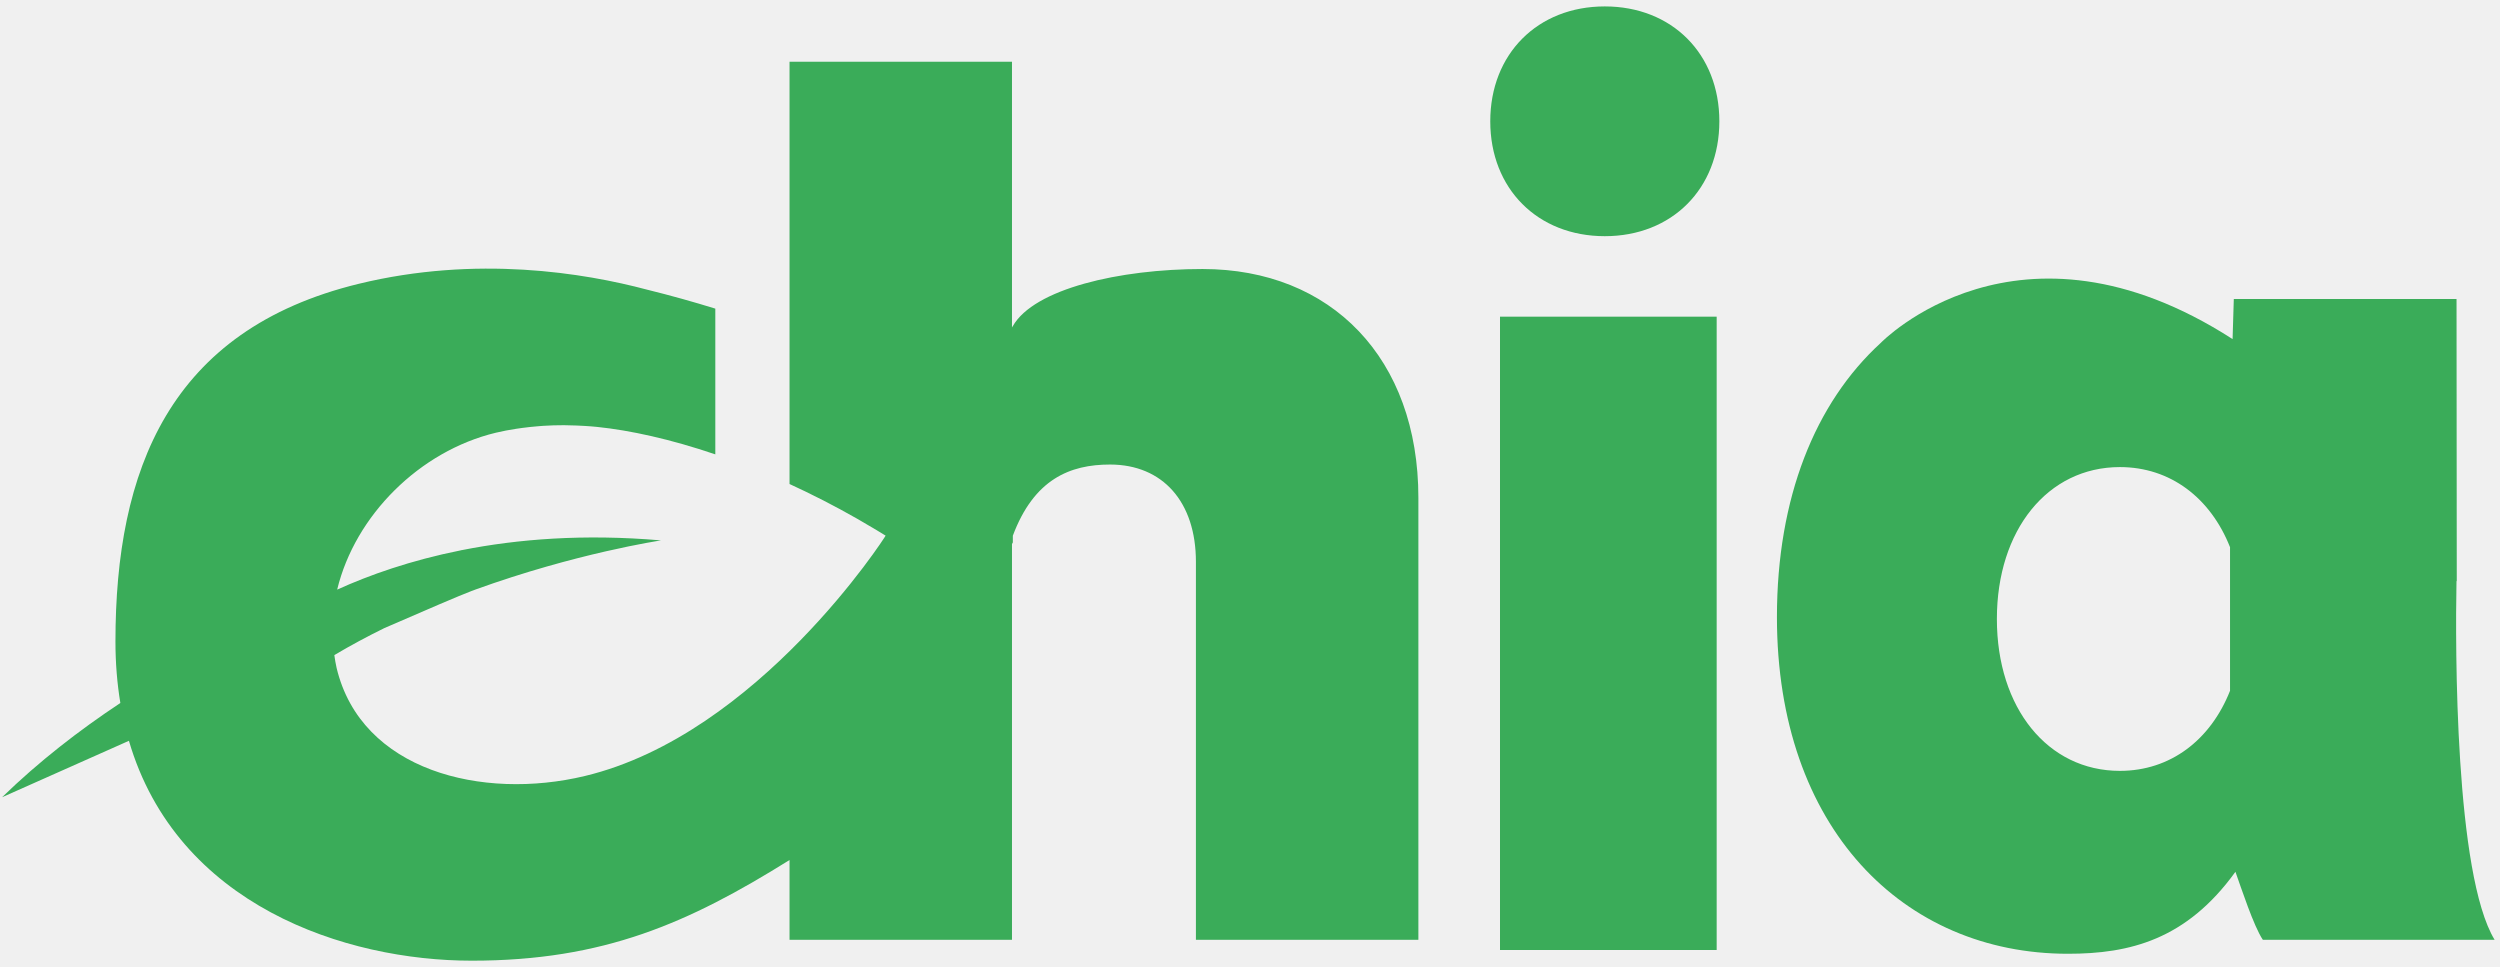
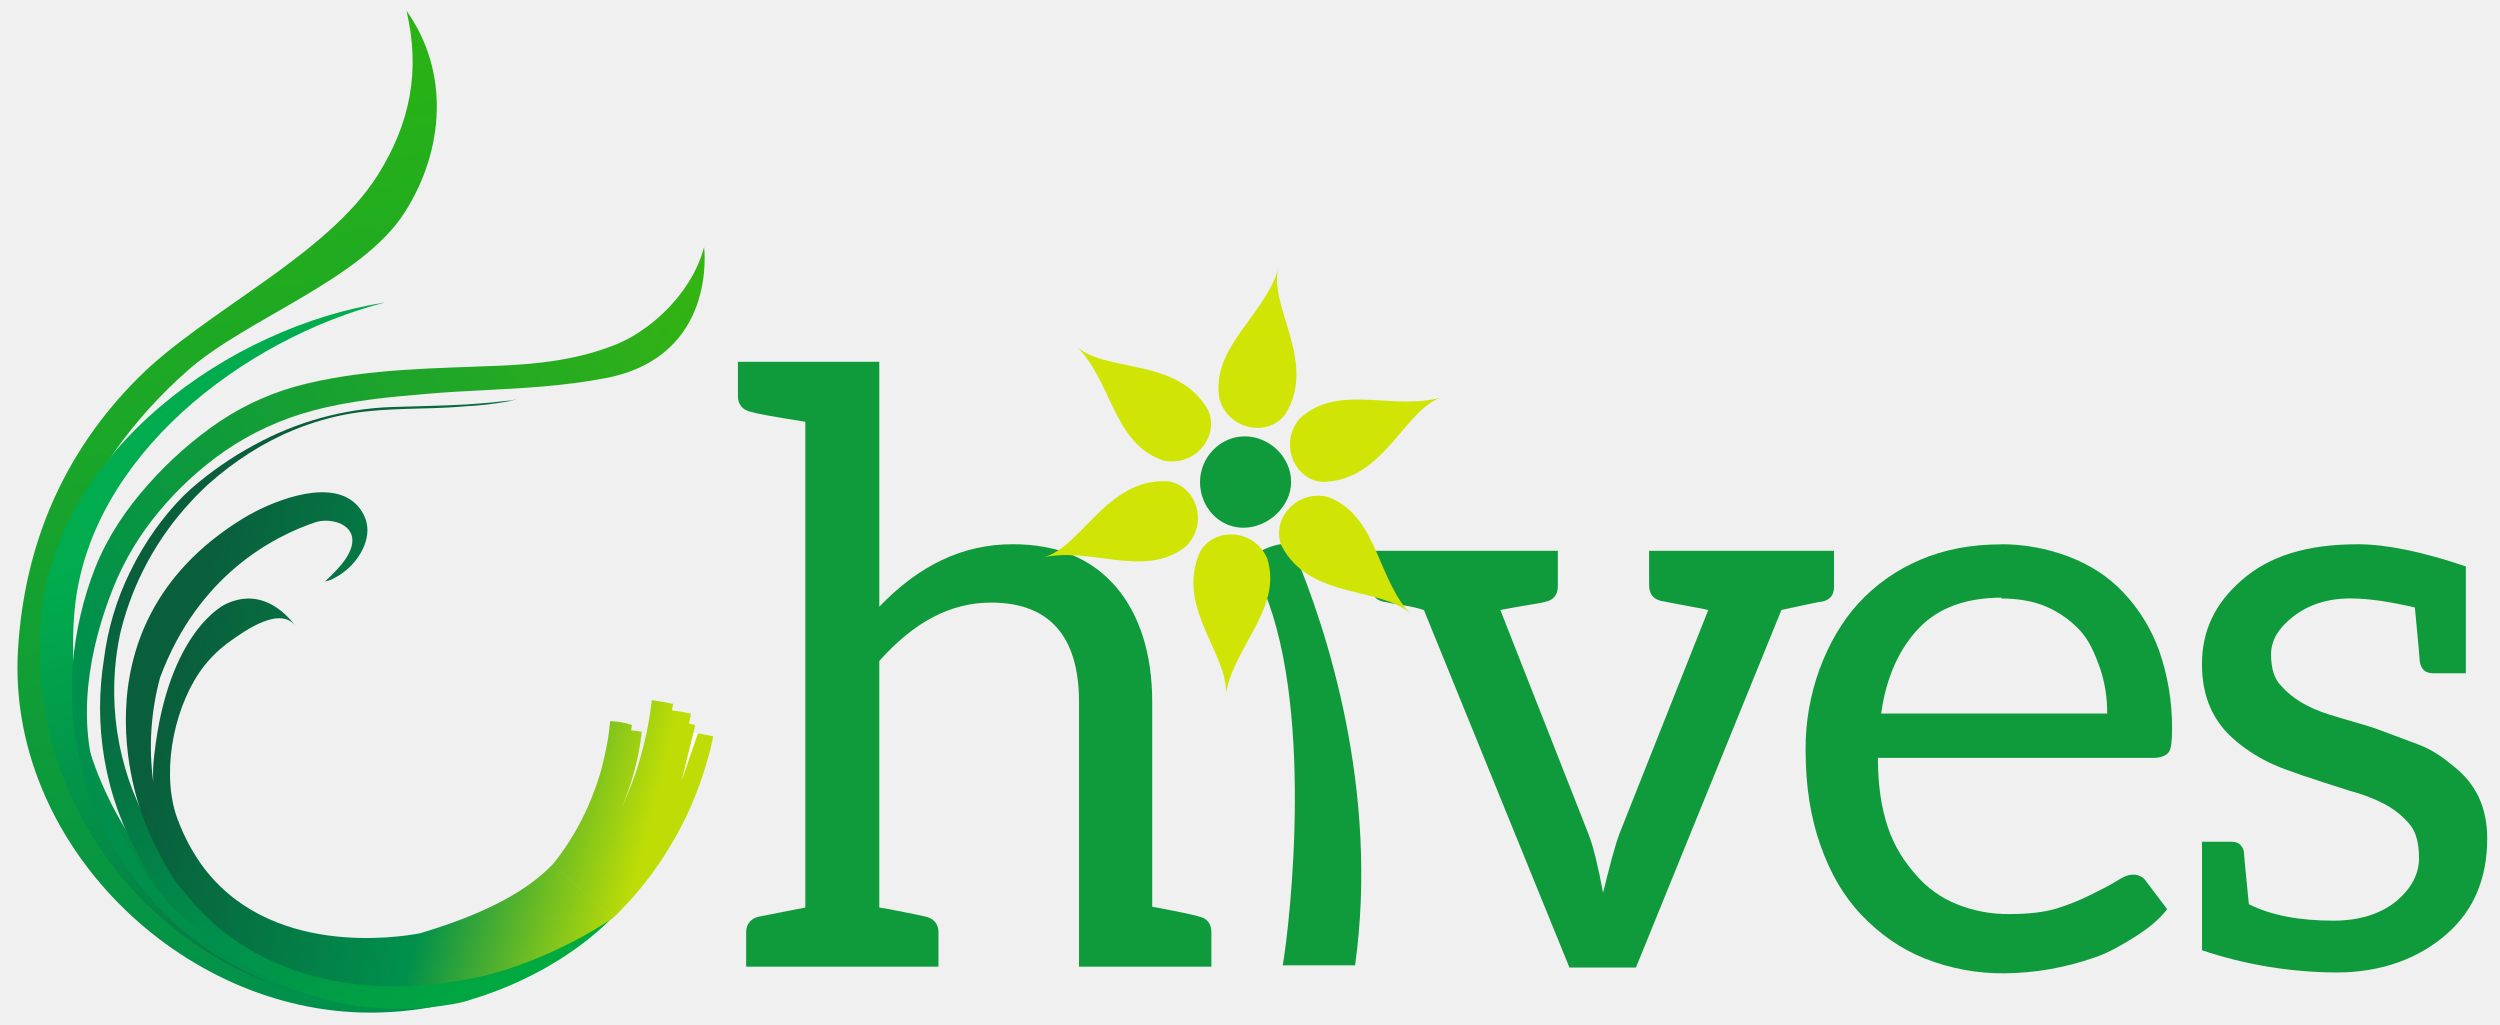
- <svg xmlns="http://www.w3.org/2000/svg" width="150px" height="58px" viewBox="0 0 150 58" version="1.1">
-   <g id="Community" stroke="none" stroke-width="1" fill="none" fill-rule="evenodd">
-     <g transform="translate(-189, -1096)" fill="#3AAC59" fill-rule="nonzero" id="footer">
-       <g transform="translate(0, 988)">
-         <g id="Group-14" transform="translate(189, 108)">
-           <g id="chia-logo-(1)">
-             <polygon id="Rectangle-path" points="90 19 103 19 103 57 90 57" />
-             <g id="Group">
-               <path d="M72.151,16.141 C67.153,16.141 62.042,17.337 60.77,19.564 C60.753,19.593 60.736,19.619 60.719,19.648 L60.719,3.704 L47.372,3.704 L47.372,28.997 L47.372,29.041 C48.699,29.649 50.061,30.344 51.439,31.129 C51.905,31.396 52.299,31.63 52.59,31.805 C52.772,31.914 52.955,32.024 53.137,32.138 C53.156,32.15 45.507,44.059 35.092,46.56 C28.938,48.039 21.668,46.249 20.196,40.075 C20.134,39.82 20.1,39.563 20.06,39.306 C21.041,38.722 22.045,38.186 23.054,37.689 C25.603,36.578 27.548,35.745 28.285,35.463 C28.349,35.439 28.415,35.414 28.479,35.391 C28.48,35.391 28.482,35.39 28.482,35.39 C28.483,35.39 28.483,35.389 28.484,35.388 C34.562,33.184 39.663,32.424 39.663,32.424 C35.03,32.023 31.053,32.346 27.724,33.005 C27.722,33.004 27.719,33.003 27.719,33.003 C27.719,33.003 27.694,33.009 27.649,33.02 C24.635,33.624 22.155,34.502 20.23,35.378 C21.303,30.929 25.174,27.063 29.756,25.962 C30.158,25.865 30.566,25.791 30.976,25.727 C31.094,25.709 31.211,25.693 31.329,25.677 C31.647,25.634 31.967,25.6 32.289,25.574 C32.391,25.566 32.495,25.555 32.598,25.55 C33.009,25.524 33.422,25.511 33.836,25.512 C33.918,25.513 33.999,25.517 34.08,25.518 C34.424,25.523 34.767,25.536 35.111,25.558 C35.233,25.566 35.354,25.574 35.475,25.583 C35.595,25.593 35.716,25.604 35.836,25.616 C37.809,25.82 40.232,26.349 42.919,27.262 L42.919,18.518 C41.622,18.117 40.247,17.729 38.819,17.378 C35.055,16.375 28.591,15.307 21.522,17.029 C10.151,19.8 6.927,28.212 6.927,38.492 C6.927,39.801 7.031,41.027 7.221,42.18 C4.752,43.815 2.328,45.692 0.124,47.835 C0.124,47.835 3.404,46.372 7.735,44.448 C10.627,54.32 20.713,57.641 28.308,57.641 C36.229,57.641 41.314,55.38 47.372,51.601 L47.372,56.388 L60.719,56.388 L60.719,32.64 C60.736,32.609 60.753,32.578 60.77,32.546 L60.77,32.143 C62.04,28.748 64.2,27.872 66.6,27.872 C69.773,27.872 71.755,30.126 71.755,33.706 L71.755,56.388 L85.103,56.388 L85.103,29.862 C85.103,21.51 79.882,16.141 72.151,16.141" id="Shape" />
-               <path d="M96.288,0.385 C92.258,0.385 89.416,3.235 89.416,7.279 C89.416,11.322 92.258,14.171 96.288,14.171 C100.318,14.171 103.161,11.322 103.161,7.279 C103.161,3.235 100.318,0.385 96.288,0.385" id="Shape" />
-               <path d="M147.39,34.867 L147.406,34.867 L147.392,17.94 L134.028,17.94 L133.955,20.346 C121.065,12.041 112.836,20.582 112.836,20.582 C108.9,24.186 106.616,29.877 106.616,37.022 C106.616,49.69 114.208,57.226 124.077,57.226 C127.776,57.226 131.184,56.388 134.126,52.308 C134.467,53.26 135.227,55.588 135.771,56.388 L149.677,56.388 C147.293,52.463 147.313,38.853 147.39,34.867 M127.193,46.252 C122.865,46.252 119.813,42.484 119.813,37.139 C119.813,31.794 122.865,28.025 127.193,28.025 C130.228,28.025 132.634,29.88 133.802,32.831 L133.802,41.446 C132.635,44.397 130.228,46.252 127.193,46.252" id="Shape" />
-             </g>
-           </g>
-         </g>
-       </g>
-     </g>
-   </g>
+ <svg xmlns="http://www.w3.org/2000/svg" xmlns:xlink="http://www.w3.org/1999/xlink" id="Layer_13" data-name="Layer 13" viewBox="0 0 1750.64 717.46">
+   <defs>
+     <style>.cls-1{fill:url(#未命名的渐变_53);}.cls-2{fill:url(#linear-gradient);}.cls-3{fill:url(#未命名的渐变_68);}.cls-4{fill:url(#linear-gradient-2);}.cls-5{fill:url(#linear-gradient-3);}.cls-6{fill:url(#linear-gradient-4);}.cls-7{fill:url(#linear-gradient-5);}.cls-8{fill:url(#linear-gradient-6);}.cls-9{fill:url(#未命名的渐变_27);}.cls-10{fill:url(#未命名的渐变_12);}.cls-11{fill:#fff;}.cls-12{fill:#0f9a3b;}.cls-13{fill:#e4ea6c;}.cls-14{fill:#d0e505;}</style>
+     <linearGradient id="未命名的渐变_53" x1="226.44" y1="712.81" x2="88.62" y2="-182.97" gradientUnits="userSpaceOnUse">
+       <stop offset="0" stop-color="#00904c" />
+       <stop offset="1" stop-color="#38bf00" />
+     </linearGradient>
+     <linearGradient id="linear-gradient" x1="178.41" y1="725.96" x2="397.4" y2="1155.62" gradientTransform="translate(38.49 -381.63) rotate(5.31)" gradientUnits="userSpaceOnUse">
+       <stop offset="0" stop-color="#00ac4e" />
+       <stop offset="0.34" stop-color="#039048" />
+       <stop offset="1" stop-color="#095e3c" />
+     </linearGradient>
+     <linearGradient id="未命名的渐变_68" x1="163.81" y1="865.93" x2="682.27" y2="476.58" gradientTransform="translate(27.84 -327.72) rotate(4.5)" gradientUnits="userSpaceOnUse">
+       <stop offset="0" stop-color="#00904c" />
+       <stop offset="1" stop-color="#43bf00" />
+     </linearGradient>
+     <linearGradient id="linear-gradient-2" x1="420.84" y1="630.79" x2="418" y2="634.88" gradientUnits="userSpaceOnUse">
+       <stop offset="0" stop-color="#095e3c" />
+       <stop offset="0.6" stop-color="#00904c" />
+       <stop offset="1" stop-color="#f6e906" />
+     </linearGradient>
+     <linearGradient id="linear-gradient-3" x1="413.8" y1="623.61" x2="410.81" y2="627.93" xlink:href="#linear-gradient-2" />
+     <linearGradient id="linear-gradient-4" x1="407.69" y1="617.04" x2="404.18" y2="622.11" xlink:href="#linear-gradient-2" />
+     <linearGradient id="linear-gradient-5" x1="401.25" y1="612.08" x2="398.23" y2="616.44" xlink:href="#linear-gradient-2" />
+     <linearGradient id="linear-gradient-6" x1="641.65" y1="612.39" x2="290.44" y2="201.79" gradientUnits="userSpaceOnUse">
+       <stop offset="0" stop-color="#095e3c" />
+       <stop offset="0.44" stop-color="#00904c" />
+       <stop offset="1" stop-color="#f6e906" />
+     </linearGradient>
+     <linearGradient id="未命名的渐变_27" x1="151.86" y1="350.02" x2="407.66" y2="654.83" gradientUnits="userSpaceOnUse">
+       <stop offset="0" stop-color="#095e3c" />
+       <stop offset="0.6" stop-color="#00904c" />
+       <stop offset="1" stop-color="#00aa3f" />
+     </linearGradient>
+     <linearGradient id="未命名的渐变_12" x1="119.82" y1="487.12" x2="456.14" y2="573.19" gradientUnits="userSpaceOnUse">
+       <stop offset="0" stop-color="#095e3c" />
+       <stop offset="0.6" stop-color="#00904c" />
+       <stop offset="1" stop-color="#bedd06" />
+     </linearGradient>
+   </defs>
+   <path class="cls-1" d="M341.19,694.71a239.84,239.84,0,0,1-82,14.39c-133.08,0-254.83-119.72-246.57-254.48,4.52-73.74,32-137.94,84.29-190.18,46.63-46.58,131.95-85.21,167.57-141.79,22.93-36.43,30-73.12,20.17-115.12,30.22,42.48,26.74,97.28-1.26,141.19-30.23,47.4-110.6,74.26-151.83,110.6C93.39,292.92,62.18,335.48,45,383.55c0,0-27.77,103.31,20.66,195.65,0,0,58.76,114.94,189.84,115.58,0,0,60.7-3.23,74.26-14.21Z" />
+   <path class="cls-2" d="M330,697.89a250,250,0,0,1-52.63.67C140.28,685.81,39.5,564.37,52.24,427.31c10-107.76,118.41-190.19,217.58-215.55C159.63,228.86,39.68,316,28.89,432.1,16.15,569.16,116.93,690.6,254,703.35a249,249,0,0,0,76-4.58C330,698.48,330,698.18,330,697.89Z" />
+   <path class="cls-3" d="M248.19,703C129.37,690.32,41.53,585.24,51,465.37a238.38,238.38,0,0,1,15.74-68c8.6-21.52,21.63-40.86,37-58.1a268.1,268.1,0,0,1,50-44.1,187.32,187.32,0,0,1,61.62-26.7C259.5,258,305,258,350.14,256.08c26.17-1.1,52.46-4.06,77.13-13.31A94.36,94.36,0,0,0,451.33,230s32.08-20.79,41.73-57c0,0,9.84,76.56-68.76,91.74-29,5.59-58.28,7.14-87.67,8.62-11.53.58-23.09,1.21-34.6,2.17-27.92,2.34-56.06,4.74-83.2,12.08a199,199,0,0,0-61.44,28.23A232.3,232.3,0,0,0,111.5,358a198.39,198.39,0,0,0-32.11,53.37c-17.48,43.76-26.39,94.7-9.55,140a243.83,243.83,0,0,0,17,35.92c11.12,19.41,23.22,38.58,40.27,53.42,13.13,11.42,29.17,20.76,45,27.93a271.53,271.53,0,0,0,38,13.68l36.14,7.17Z" />
+   <path class="cls-4" d="M417,628.8c-.34.39-.69.78-1,1.17q3.09,3,6.1,6c.62-.65,1.25-1.29,1.86-1.94" />
+   <path class="cls-5" d="M409.85,621.56c-.44.48-.89,1-1.34,1.43q3.3,3,6.54,6.06c.73-.72,1.47-1.43,2.19-2.16" />
+   <path class="cls-6" d="M403.86,615.18c-.59.72-1.21,1.42-1.81,2.13q3.22,2.76,6.41,5.63c.81-.87,1.63-1.74,2.43-2.62" />
+   <path class="cls-7" d="M397.7,611c-.43.53-.87,1.05-1.3,1.58q2.69,2.21,5.37,4.49c.73-.81,1.48-1.6,2.2-2.41" />
+   <path class="cls-8" d="M355.87,281.88q2.75-.37,5.49-.79C359.52,281.33,357.69,281.6,355.87,281.88Z" />
+   <path class="cls-9" d="M331.46,699.48m-9.39-15.12-1,.14,110.54-45.17s-32.15,39-100.16,60.15m-9.39-15.12c-35.76,3.58-71,1.31-105-11.25a214.53,214.53,0,0,1-52.83-27.92,201.5,201.5,0,0,1-24.6-20.82q-4.93-4.89-9.61-10.15a195.1,195.1,0,0,1-29.76-44.09l-1.87-3.87c-.63-1.29-1.27-2.58-1.8-3.91l-3.34-8-3-8.13c-.95-2.73-1.72-5.52-2.59-8.28a193.83,193.83,0,0,1-7.13-69.28A199,199,0,0,1,84,444.43c.2-.88.4-1.76.62-2.64A205.31,205.31,0,0,1,134,350.89l2.88-3.08c.94-1,2-2,3-3l3-2.92c1-1,2-1.94,3-2.85,18.07-16,38.14-29.15,60.53-38.24a194.35,194.35,0,0,1,19.26-6.67,179.16,179.16,0,0,1,20.81-4.68c25.31-4.13,51.29-2.61,76.81-4.7l3-.26a216,216,0,0,0,27.82-3.14c1.24-.19,2.48-.39,3.71-.6l-1.57.18c3.59-.74,5.35-1.29,5.35-1.29A84.82,84.82,0,0,1,352,281.1l4.18-.62q-5.78.77-11.56,1.34c-5.71.5-12,1-17.76,1.37-17.34,1-34.73,1.22-52.14,1.81a216.55,216.55,0,0,0-97.11,26.81,241.32,241.32,0,0,0-43.81,30.44,133.24,133.24,0,0,0-10.42,10.31,211.06,211.06,0,0,0-14.21,17.53,208.38,208.38,0,0,0-18.2,30.6,192.86,192.86,0,0,0-18.25,61.44q-1.21,7.72-1.88,15.55a212.7,212.7,0,0,0,6.11,71.73c.82,2.88,1.53,5.77,2.43,8.62l2.79,8.47,3.17,8.3c.5,1.39,1.11,2.73,1.71,4.08l1.78,4a217.05,217.05,0,0,0,16.9,30.45,208,208,0,0,0,21,26.49,201.83,201.83,0,0,0,23.93,22,207.57,207.57,0,0,0,51.78,29.87c31,12.57,65.24,17,98.44,13.67,5.25-.53,10.48-1.23,15.68-2.14a84,84,0,0,0,14.93-3.81" />
+   <path class="cls-10" d="M387.09,605.27c.84-1.05,1.69-2.1,2.51-3.17A185.05,185.05,0,0,0,401,585.37a189.14,189.14,0,0,0,9.2-17.24c1.3-2.89,2.62-5.71,3.72-8.55s2.19-5.61,3.18-8.33,1.8-5.42,2.65-8,1.51-5.13,2.11-7.58c1.26-4.89,2.21-9.41,3-13.43l1-5.65.62-4.76.27-2q.09-1,.18-1.87l.28-2.94a47.92,47.92,0,0,1,15.29,2.65l-.25,1.75-.28,2a70.34,70.34,0,0,1,7.41,1l-.24,1.91-.37,3c-.08.58-.16,1.21-.24,1.87l-.36,2.19-.86,5.11-1.24,5.91c-1,4.21-2.16,8.93-3.72,14-.75,2.55-1.72,5.16-2.61,7.88s-2,5.48-3.22,8.3c-.48,1.12-1,2.25-1.45,3.38.64-1.34,1.26-2.69,1.84-4,1.65-3.53,3-7.08,4.43-10.51s2.54-6.85,3.73-10.12,2.16-6.5,3-9.6c1.82-6.19,3.23-11.93,4.36-17l1.47-7.18,1-6.06.43-2.59.31-2.38.49-3.77.31-2.43c7.72,1,12.54,2,14.91,2.55l-.48,2.73-.32,1.83a127.3,127.3,0,0,1,13.33,2.31l-.57,2.78-.76,3.76-.07.36c1.76.36,3.24.72,4.31,1l-.55,2.85-.48,2.46s10.4,1.88,13.74,2.64l-.64,2.85-.83,3.72-.53,2.36-.72,2.75L495,533.54l-2.25,7.38c-1.69,5.25-3.75,11.11-6.29,17.4-1.23,3.16-2.73,6.37-4.16,9.72-1.58,3.3-3.16,6.73-5,10.18s-3.64,7-5.73,10.49-4.24,7.08-6.49,10.67a249,249,0,0,1-15.35,21.17,245.38,245.38,0,0,1-18.13,20.06c-.89.87-1.78,1.72-2.68,2.57m-124.87,21-1.34-1.47c-2.7-3.13-5.43-6.23-8.22-9.25-14.9,2.89-107.43,17.7-154.4-49.4h0a138.21,138.21,0,0,1-17.13-34.41c-10-32.8-.08-77.73,20.17-103.55a88.79,88.79,0,0,1,18.5-17.4c9.18-6.54,35.65-25.69,45.84-9.34,0,0-19.37-31.07-49.72-16.18,0,0-40,18.13-49.72,105.52a103,103,0,0,0-.7,19,185.32,185.32,0,0,1,4.79-73.34c26.83-72,80-99,108.75-108.64,9.29-3.12,25.88.31,25.9,12.67,0,11.05-12.55,22.56-19.71,29.24.87-.81,3.37-1.06,4.48-1.55a47.94,47.94,0,0,0,10.65-6.62c10.84-8.89,19.45-24.91,12.73-38.55-13.89-28.17-55.63-13.15-75.67-2.93-3.23,1.65-6.36,3.41-9.44,5.3-125.7,77.49-68.88,210.93-68.88,210.93.24.63.49,1.25.74,1.88l-.09.06s.37.85,1,2.3c.39,1,.78,1.91,1.18,2.85q2.23,5.26,4.64,10.19l.07,0C113,601,121.35,617,128.72,624.23,197,712.61,316,687.51,316,687.51l6.72-.94C316.44,679.07,310.32,671.54,304.07,664.24Zm83-59c-19.75,20.87-52.3,36.22-92.57,48.25l28.25,33.06s48.48-5.5,106.17-43.38" />
+   <polyline class="cls-11" points="488.78 513.38 477.38 546.55 485.64 512.81" />
+   <path class="cls-12" d="M709,381.1c31.08,0,55.25,9.78,72.52,29.93,16.69,19.57,25.32,47.2,25.32,80.58V634.92q27.63,5.18,32.81,6.91c5.76,1.15,8.63,5.18,8.63,10.93v24.17H755.59V491.61c0-46-20.72-69.64-61.58-69.64-28.78,0-54.1,13.81-78.28,40.86V635.5l6.91,1.15c15,2.88,23,4.6,25.32,5.18,5.76,1.15,9.21,5.18,9.21,10.93v24.17H522.49V652.76c0-5.76,3.45-9.78,9.21-10.93l32.23-6.33V295.35q-32.81-5.18-38-6.91c-5.76-1.15-9.21-5.18-9.21-10.93V253.33h99V424.85C643.36,396.07,673.86,381.1,709,381.1Z" />
+   <path class="cls-12" d="M1284.29,385.71V411q0,8.63-8.63,10.36c-2.3,0-11.51,2.3-28.2,5.76L1145.58,677.51H1099L997.09,427.15a93.55,93.55,0,0,0-15.54-3.45c-7.48-1.15-11.51-2.3-12.66-2.3-5.76-1.15-8.63-5.18-8.63-10.93V385.71H1090.9v24.75c0,5.76-2.88,9.78-8.63,10.93-3.45,1.15-13.81,2.3-31.66,5.76L1112.2,583.7c3.45,8.63,6.91,23,10.36,41.44,4.6-18.42,8.06-32.23,11.51-41.44l62.16-156.55c-4.6-1.15-15.54-2.88-32.81-6.33-5.76-1.15-8.63-5.18-8.63-10.94V385.71h129.5Z" />
+   <path class="cls-12" d="M1400.17,381.1a133.55,133.55,0,0,1,48.35,8.63c15,5.76,27.63,13.81,38,24.75a117.12,117.12,0,0,1,25.33,40.86A163.42,163.42,0,0,1,1521,510.6c0,8.06-.58,13.81-2.3,16.12s-5.76,4-10.36,4H1315q0,27.63,6.91,48.35c4.6,13.81,11.51,24.17,19.57,33.38a73.92,73.92,0,0,0,28.78,20.72,95.44,95.44,0,0,0,36.84,6.91c12.66,0,24.17-1.15,33.38-4a162,162,0,0,0,24.17-9.78c6.91-3.45,12.66-6.33,17.27-9.21s8.06-4.6,11.51-4.6a10.66,10.66,0,0,1,9.78,5.18l14.39,19c-6.33,8.06-13.81,13.81-23,19.57s-17.84,10.93-28.2,14.39a205.94,205.94,0,0,1-31.08,8.06,196.22,196.22,0,0,1-31.65,2.88,148.22,148.22,0,0,1-55.83-10.36c-17.27-6.91-31.65-17.27-44.32-30.5s-21.87-29.35-28.78-48.92-10.36-41.44-10.36-66.76a161.12,161.12,0,0,1,9.78-56.4c6.33-17.27,15.54-33.38,27.05-46a124.66,124.66,0,0,1,43.17-30.5c17.27-7.48,36.26-10.94,57-10.94Zm1.73,37.41c-24.75,0-44.32,6.91-58.13,21.3s-23,34.53-26.47,59.86h158.28a97.05,97.05,0,0,0-5.18-32.23c-3.45-9.78-7.48-19-13.81-25.9a70.16,70.16,0,0,0-23.6-16.69c-9.21-4-20.14-5.76-31.65-5.76Z" />
+   <path class="cls-12" d="M1650.71,381.1q30.22,0,76,15.54v74.82h-22.45c-5.76,0-8.63-2.3-9.78-8.06q0-1.73-3.45-38c-17.27-4-32.23-6.33-44.89-6.33h-.58c-16.11,0-29.35,4.6-39.71,12.66s-15.54,16.69-15.54,26.48,2.3,17.27,6.91,21.87c8.06,9.21,19,15.54,33.38,20.14s26.48,7.48,35.68,10.94l27.63,10.36c9.21,3.45,17.27,9.21,24.17,15,16.12,12.66,23.6,29.35,23.6,50.65,0,27.63-9.21,50.07-28.2,66.76-19.57,17.27-46,27.05-77.12,27.05a300.27,300.27,0,0,1-94.39-15.54v-76h20.72q6.91,0,8.63,6.91c0,1.73,1.15,13.81,3.45,36.84,16.12,8.06,36.26,11.51,59.28,11.51,19,0,34-5.18,44.89-14.39,9.78-8.63,15-18.42,15-29.35s-2.3-19-6.91-24.17A59,59,0,0,0,1669.7,563a117.68,117.68,0,0,0-24.17-9.21c-25.32-8.06-43.17-13.81-53.53-18.42a110.86,110.86,0,0,1-25.9-16.12c-16.12-13.24-24.17-31.08-24.17-54.1,0-23.6,9.21-42.59,27.63-58.71,19.57-17.27,46-25.32,81.73-25.32Z" />
+   <path class="cls-13" d="M919.78,327.57h.45C917.74,327.62,916.89,327.67,919.78,327.57Z" />
+   <path class="cls-13" d="M920.23,327.57h.3C921.57,327.52,921.67,327.47,920.23,327.57Z" />
+   <path class="cls-12" d="M877.23,388.75c-2.93,5.84,7.55,18.16,4.55,17.34C921.31,489.43,903.3,646.93,898.24,676H948.9c17.12-123-20.25-235.84-42.08-288C906.83,387.94,907.59,371.69,877.23,388.75Z" />
+   <path class="cls-14" d="M857.88,489.43c4.1-35.76,40.73-62.32,29.49-98.44-9.05-20.55-36.74-22.21-46.86-4.94C821.82,426.23,863.7,461.16,857.88,489.43Z" />
+   <path class="cls-14" d="M989.51,431.84c-25.68-25.22-24.1-70.45-59.49-83.8-21.77-5.5-40.1,15.31-32.72,33.92C917.49,421.4,970.8,409.86,989.51,431.84Z" />
+   <path class="cls-14" d="M1011.8,277.45C977.73,289.07,938,267.35,910.21,293c-14.69,17-4.33,42.71,15.61,44.46C970.13,337.11,983.75,284.3,1011.8,277.45Z" />
+   <path class="cls-14" d="M895.79,185.68c-8.63,34.94-48.36,56.61-41.83,93.87,6.35,21.54,33.6,26.72,45.85,10.89C923.48,253,886.41,213,895.79,185.68Z" />
+   <path class="cls-14" d="M752.14,240.87c26.57,24.29,26.61,69.54,62.45,81.61,22,4.71,39.53-16.74,31.48-35.07C824.49,248.72,771.63,262.17,752.14,240.87Z" />
+   <path class="cls-14" d="M728.2,390.88c34.8-9.21,72.88,15.23,102.42-8.39,15.84-15.92,7.3-42.3-12.47-45.44C773.93,334.27,756.66,386,728.2,390.88Z" />
+   <path class="cls-12" d="M904.12,337.43c0,17.27-16.16,32.13-33.44,32.13s-30.36-14.72-30.36-32,14.07-32,31.34-32,32.45,14.59,32.45,31.87Z" />
</svg>
